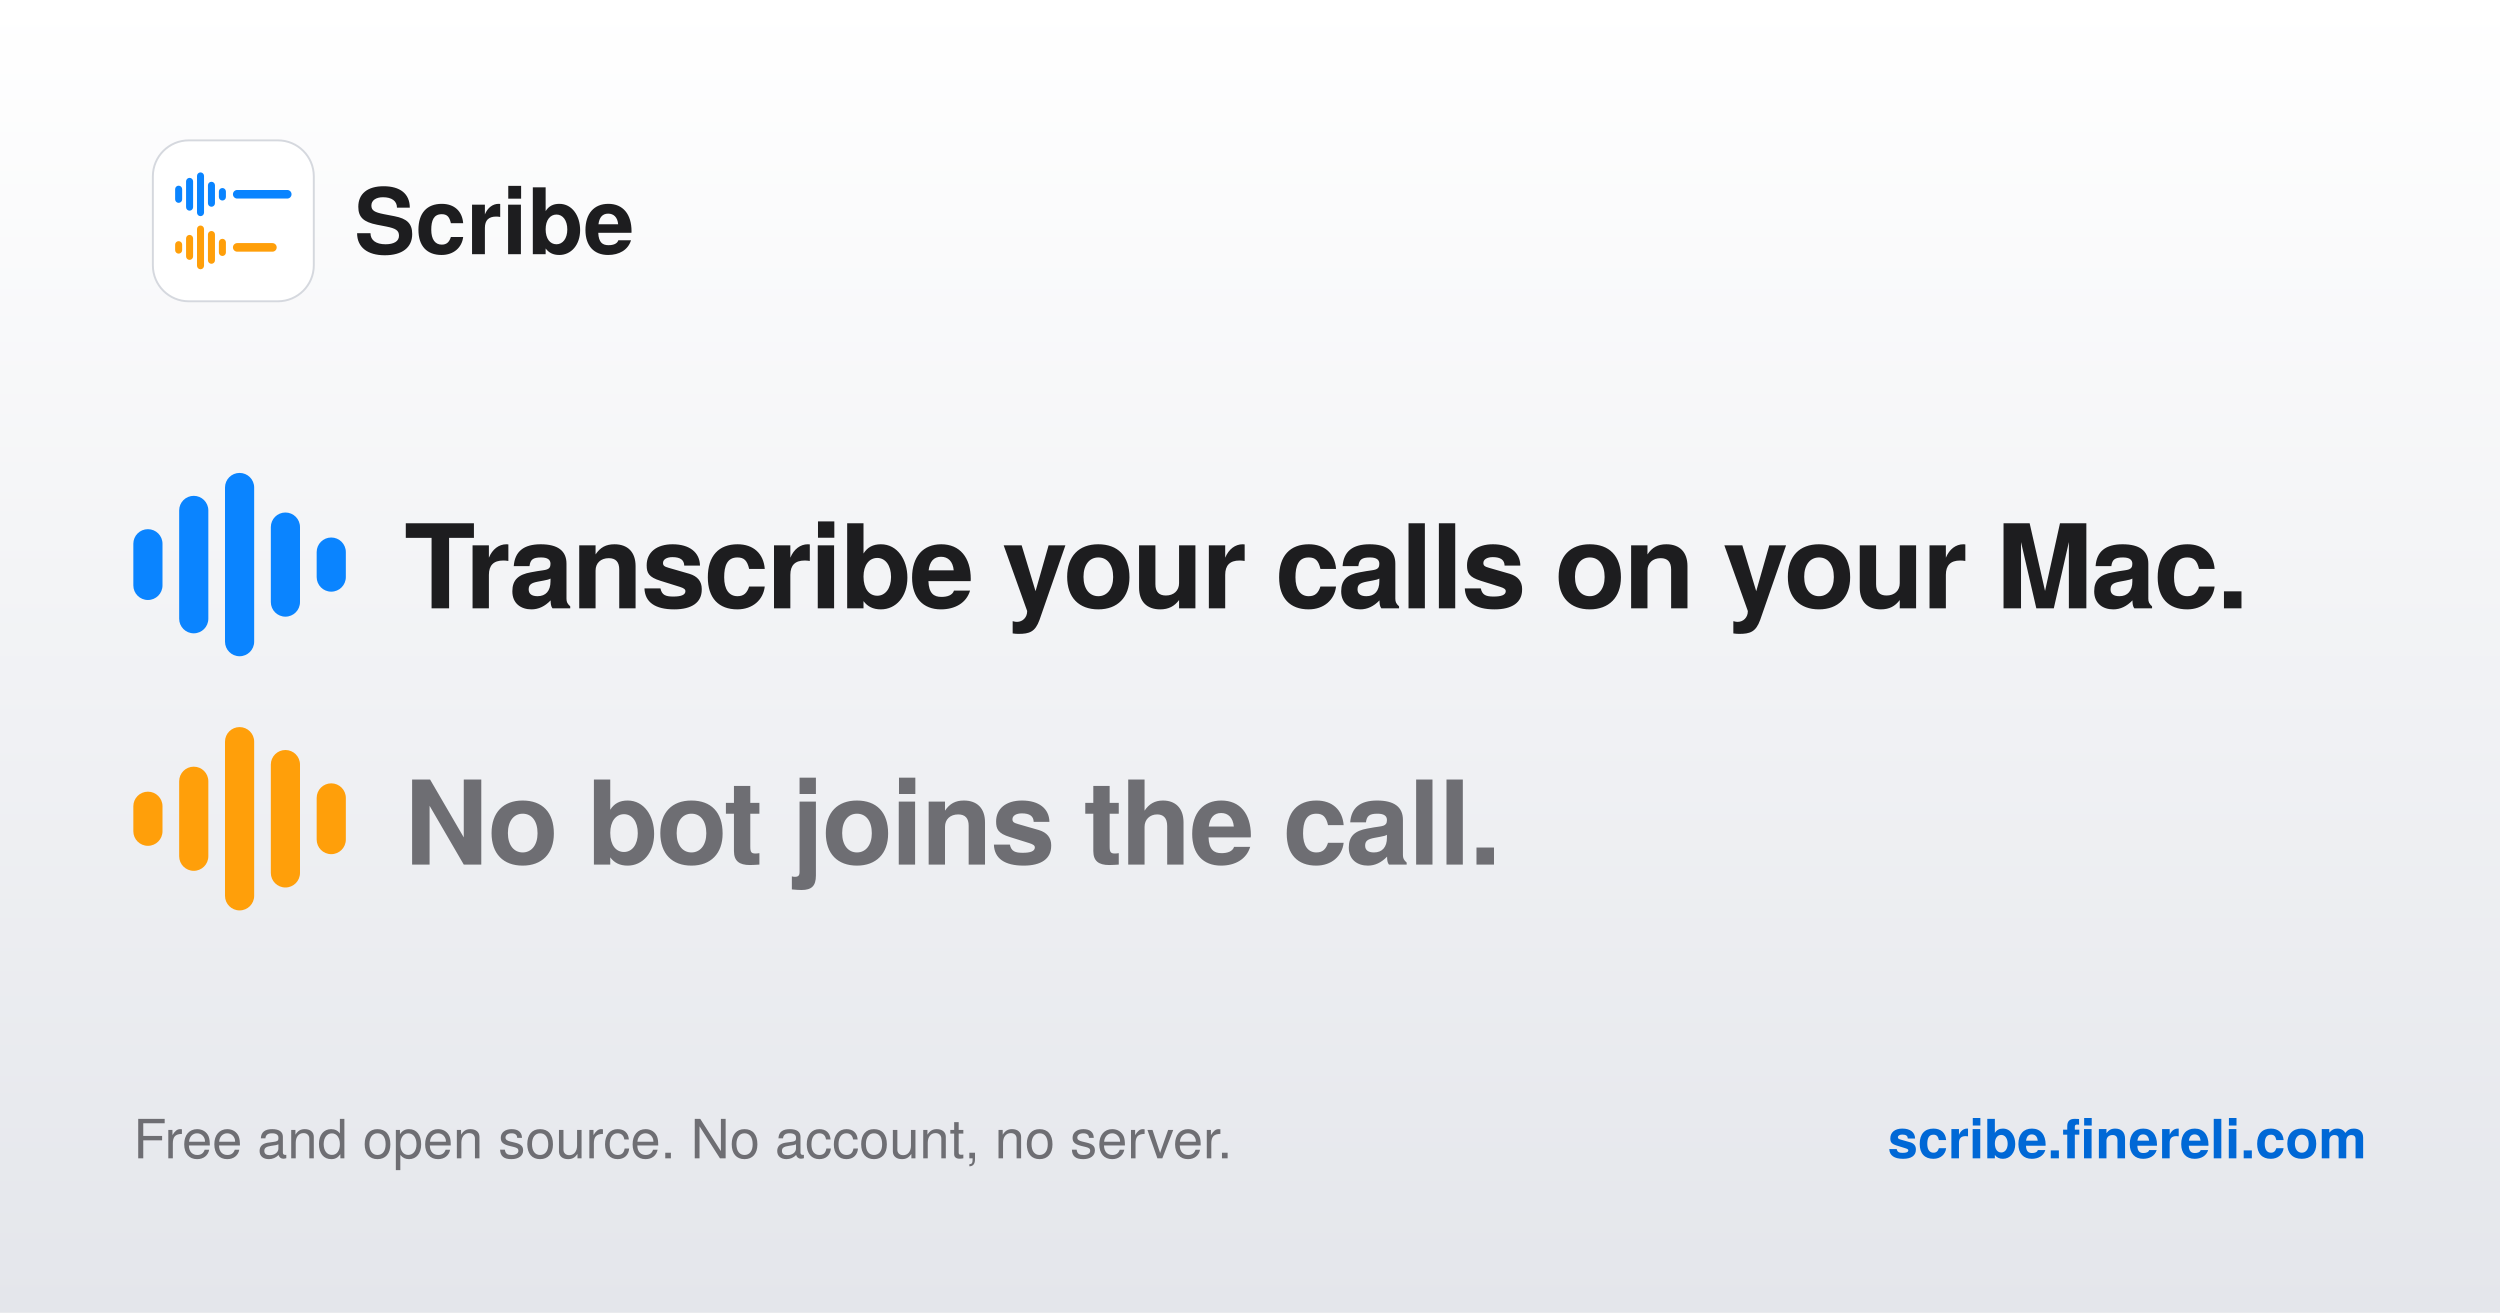
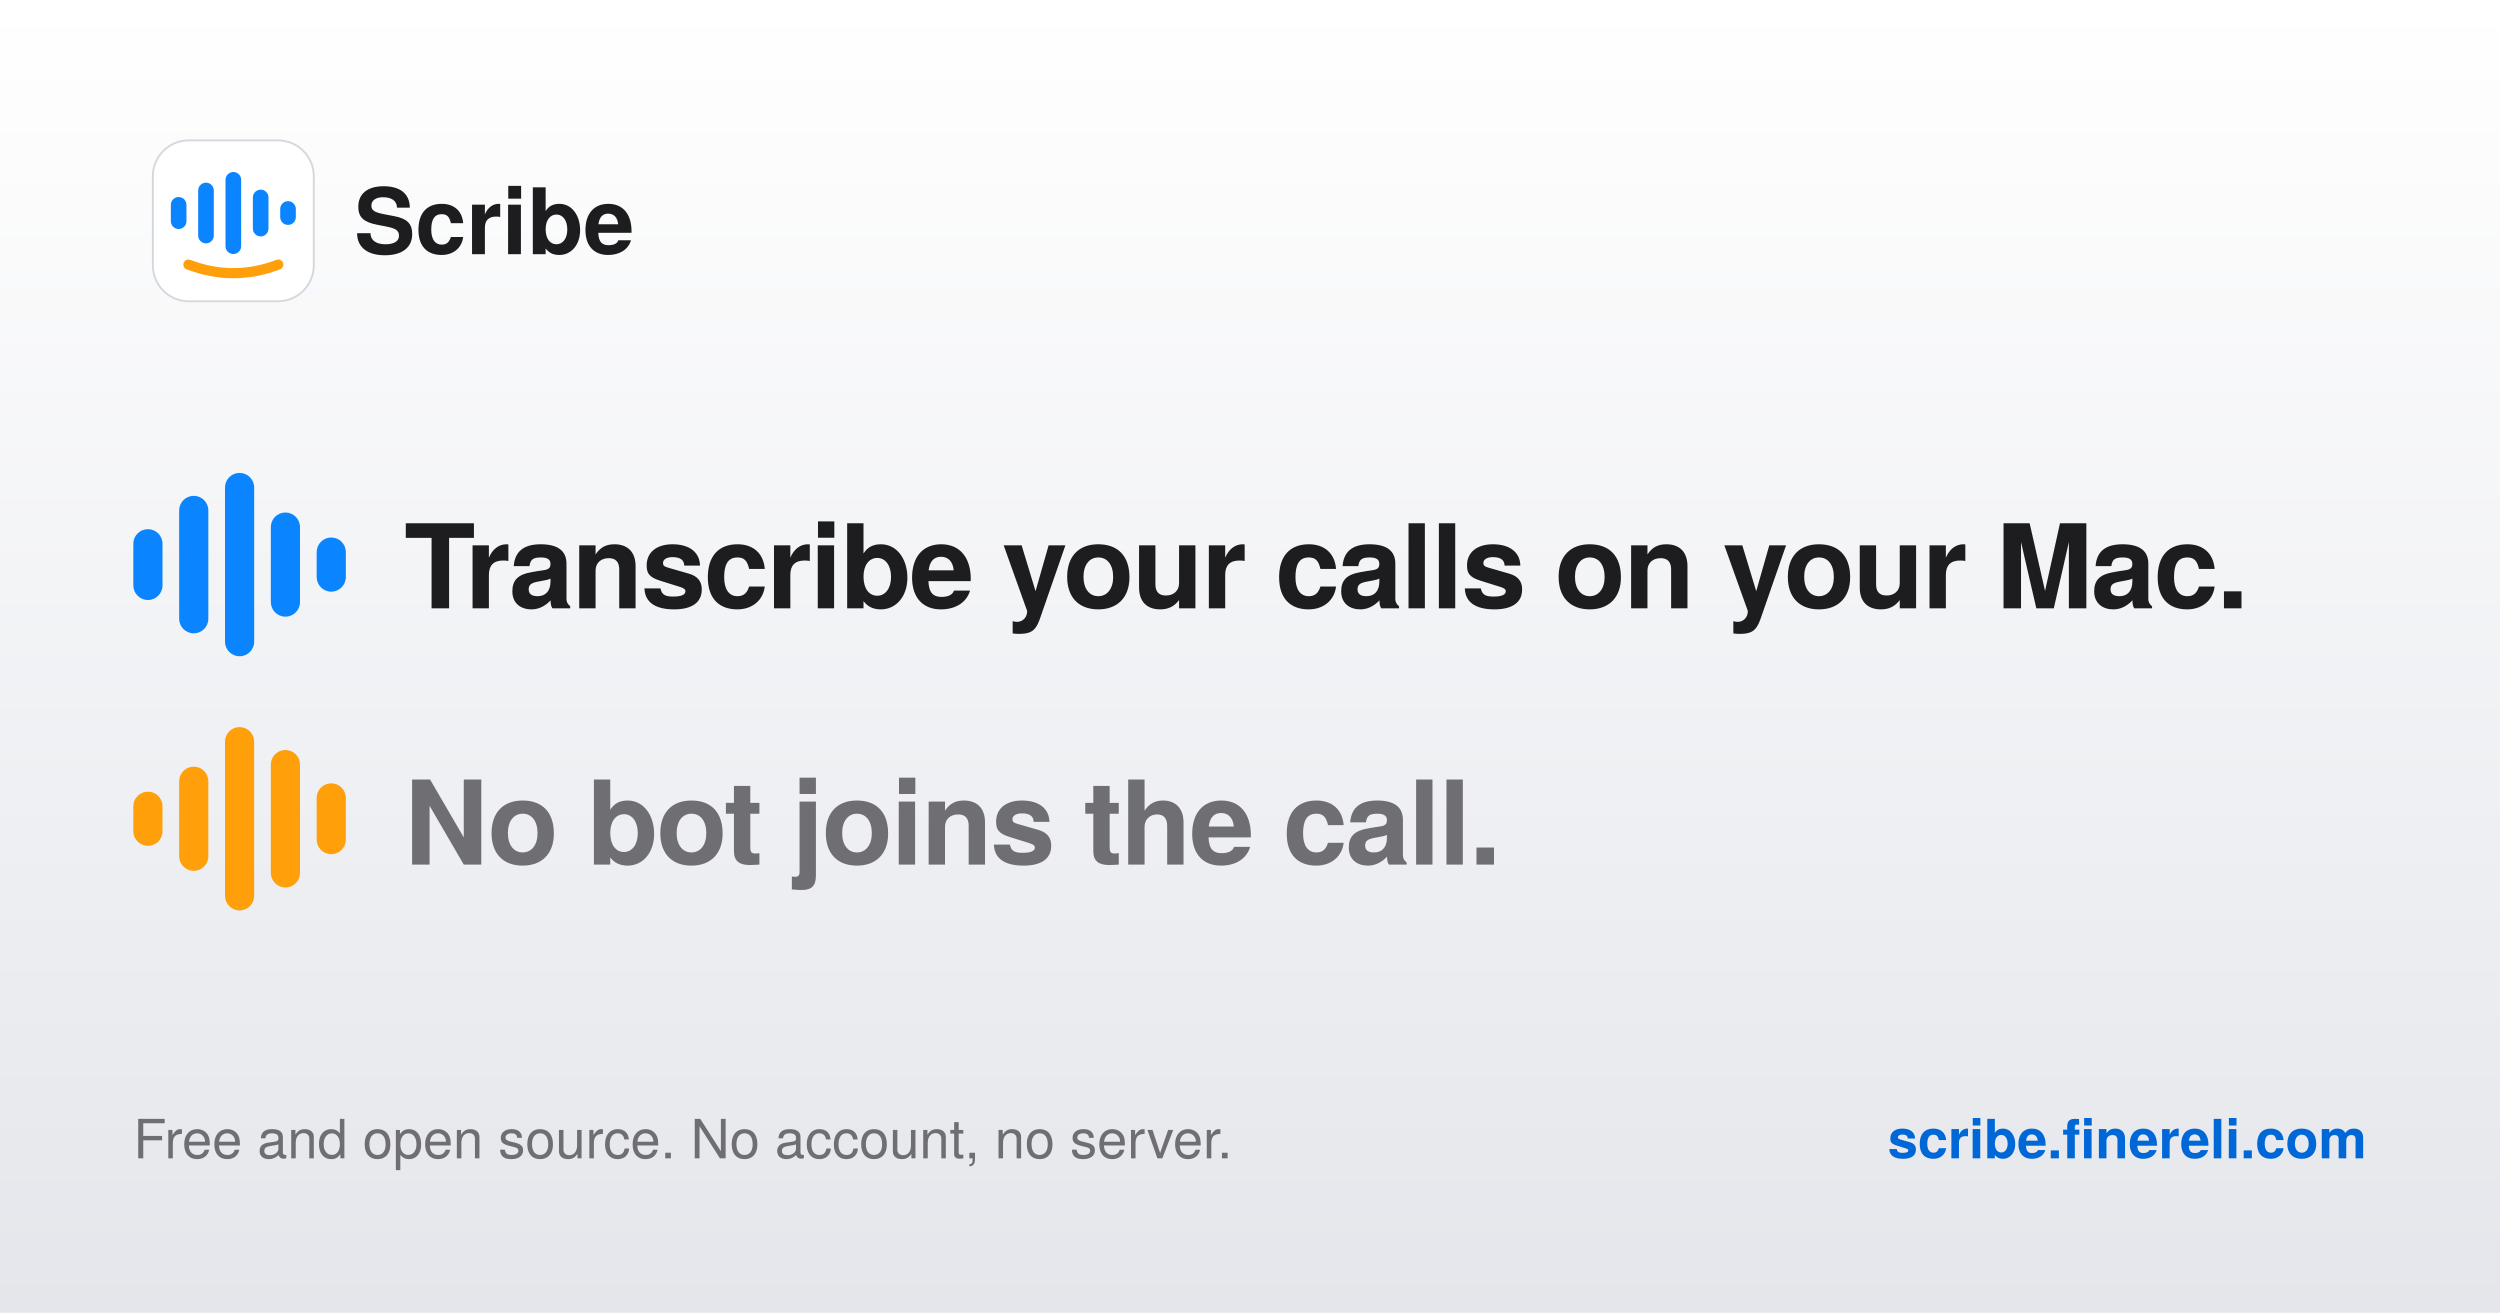
<svg xmlns="http://www.w3.org/2000/svg" width="1200" height="630" viewBox="0 0 1200 630">
  <defs>
    <linearGradient id="bg" x1="0" y1="0" x2="0" y2="1">
      <stop offset="0" stop-color="#FFFFFF" />
      <stop offset="1" stop-color="#E4E6EB" />
    </linearGradient>
  </defs>
  <rect width="1200" height="630" fill="url(#bg)" />
  <g transform="translate(64 58) scale(0.1875)">
    <rect x="50" y="50" width="412" height="412" rx="92" fill="#FFFFFF" stroke="#D5D8DE" stroke-width="5" />
-     <g fill="#0A84FF">
-       <rect x="107" y="166" width="18" height="44" rx="9" />
-       <rect x="135" y="146" width="18" height="84" rx="9" />
-       <rect x="163" y="132" width="18" height="112" rx="9" />
-       <rect x="191" y="156" width="18" height="64" rx="9" />
-       <rect x="219" y="172" width="18" height="32" rx="9" />
-       <rect x="255" y="177" width="150" height="22" rx="11" />
+     <g id="me" fill="#0A84FF">
+       <rect x="96" y="195.05" width="40" height="81.9" rx="20" />
+       <rect x="166" y="158.3" width="40" height="155.4" rx="20" />
+       <rect x="236" y="131" width="40" height="210" rx="20" />
+       <rect x="306" y="176.15" width="40" height="119.7" rx="20" />
+       <rect x="376" y="205.55" width="40" height="60.9" rx="20" />
    </g>
-     <g fill="#FF9F0A">
-       <rect x="107" y="308" width="18" height="32" rx="9" />
-       <rect x="135" y="292" width="18" height="64" rx="9" />
-       <rect x="163" y="268" width="18" height="112" rx="9" />
-       <rect x="191" y="282" width="18" height="84" rx="9" />
-       <rect x="219" y="302" width="18" height="44" rx="9" />
-       <rect x="255" y="313" width="112" height="22" rx="11" />
-     </g>
+     <path id="line" d="M141 368 Q256 412 371 368" fill="none" stroke="#FF9F0A" stroke-width="26" stroke-linecap="round" />
  </g>
  <text x="170" y="122" font-family="'.SF NS Rounded', 'Helvetica Neue', sans-serif" font-weight="700" font-size="44" fill="#1D1D1F">Scribe</text>
  <g fill="#0A84FF">
    <rect x="64" y="254" width="14" height="34" rx="7" />
    <rect x="86" y="238" width="14" height="66" rx="7" />
    <rect x="108" y="227" width="14" height="88" rx="7" />
    <rect x="130" y="246" width="14" height="50" rx="7" />
    <rect x="152" y="258" width="14" height="26" rx="7" />
  </g>
  <text x="194" y="292" font-family="'.SF NS Rounded', 'Helvetica Neue', sans-serif" font-weight="700" font-size="56" fill="#1D1D1F" letter-spacing="-1">Transcribe your calls on your Mac.</text>
  <g fill="#FF9F0A">
    <rect x="64" y="380" width="14" height="26" rx="7" />
    <rect x="86" y="368" width="14" height="50" rx="7" />
    <rect x="108" y="349" width="14" height="88" rx="7" />
    <rect x="130" y="360" width="14" height="66" rx="7" />
    <rect x="152" y="376" width="14" height="34" rx="7" />
  </g>
  <text x="194" y="415" font-family="'.SF NS Rounded', 'Helvetica Neue', sans-serif" font-weight="700" font-size="56" fill="#6E6E73" letter-spacing="-1">No bot joins the call.</text>
  <text x="64" y="556" font-family="'.SF NS Rounded', 'Helvetica Neue', sans-serif" font-weight="500" font-size="26" fill="#6E6E73">Free and open source. No account, no server.</text>
  <text x="1136" y="556" text-anchor="end" font-family="'.SF NS Rounded', 'Helvetica Neue', sans-serif" font-weight="600" font-size="26" fill="#0068D6">scribe.finereli.com</text>
</svg>
